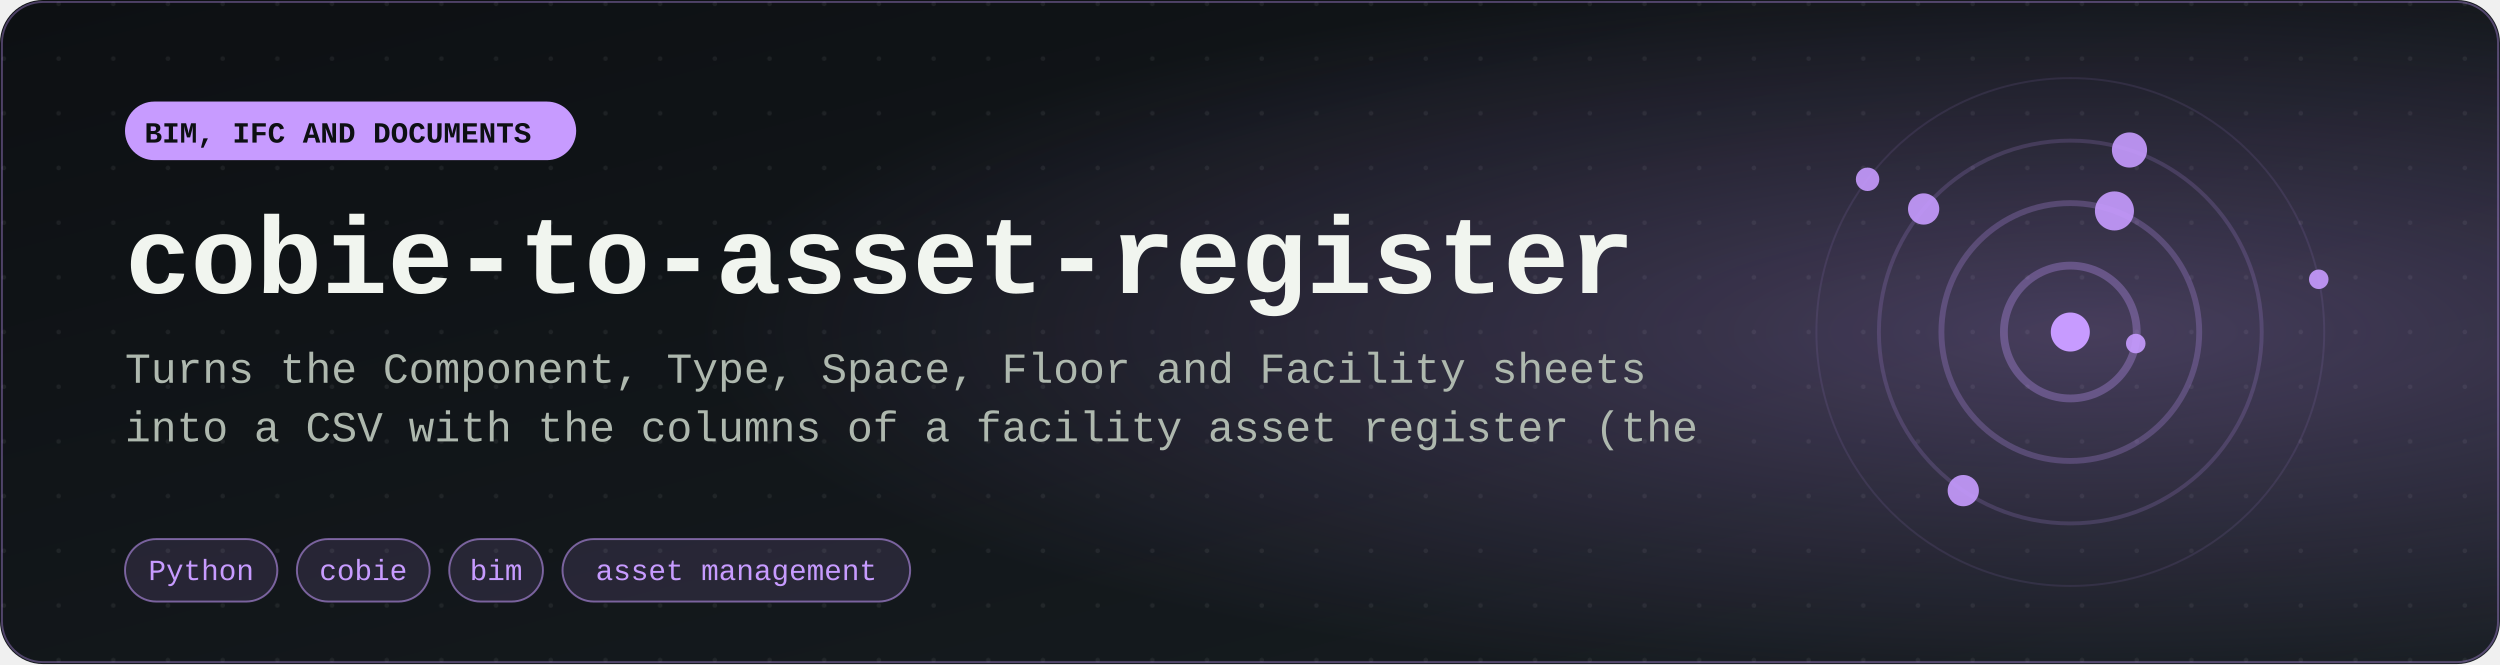
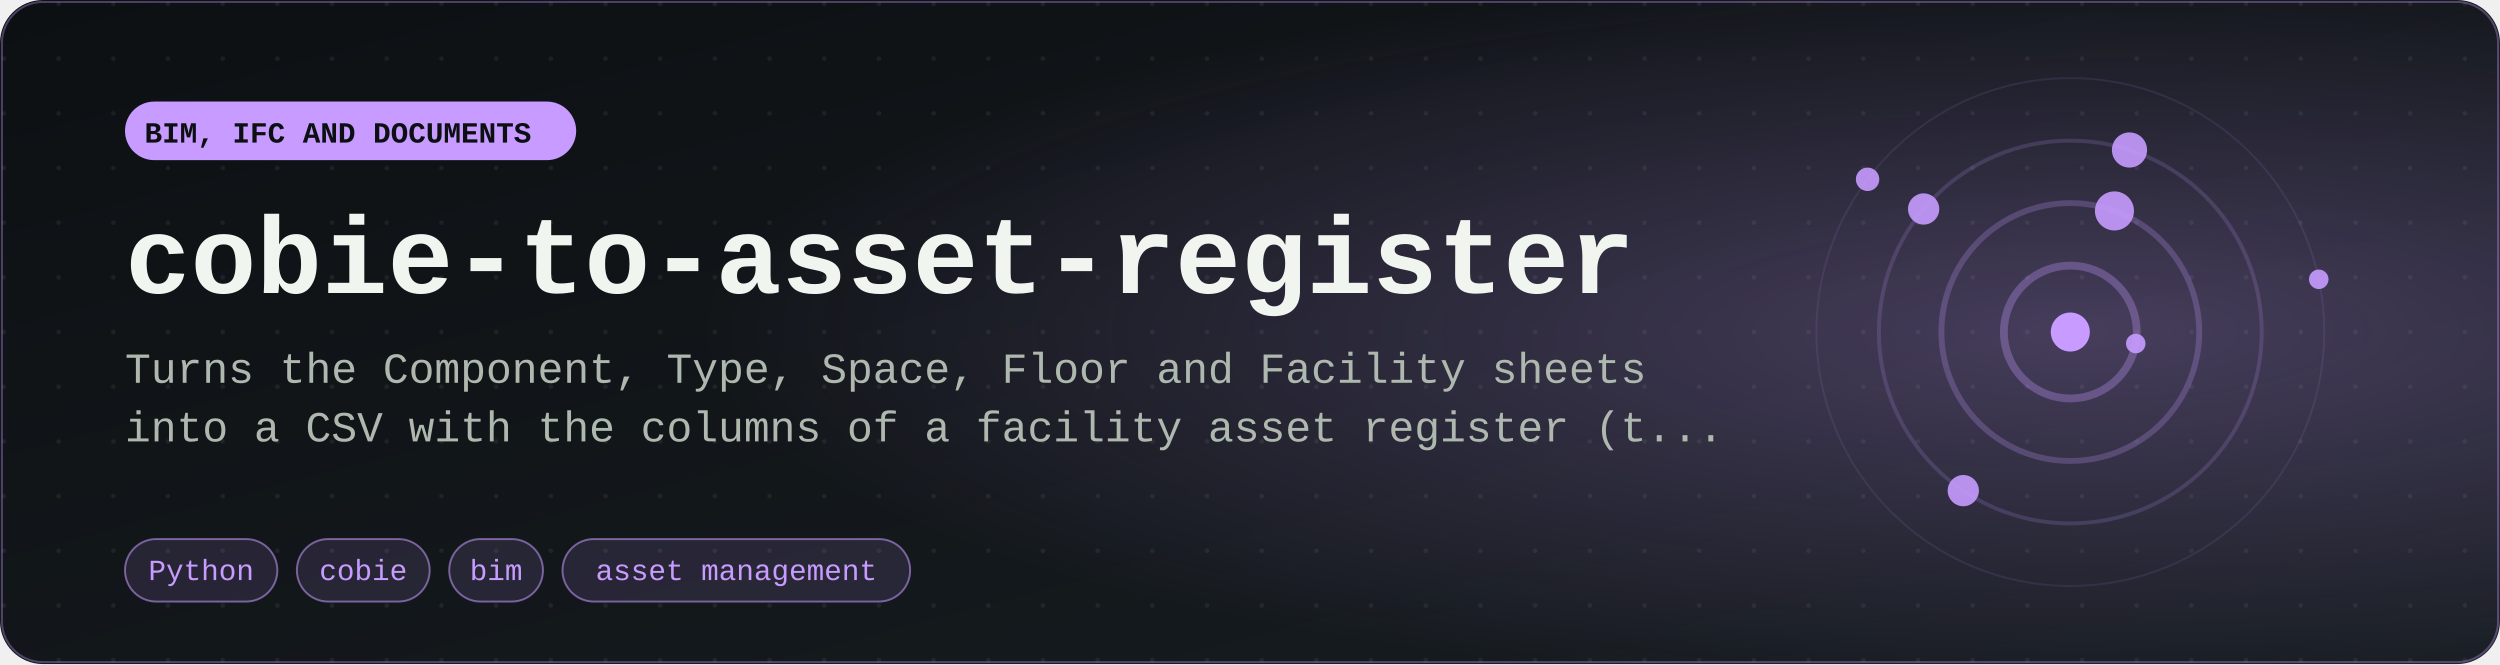
<svg xmlns="http://www.w3.org/2000/svg" viewBox="0 0 1280 340" width="1280" height="340" role="img" aria-label="cobie-to-asset-register: Turns the Component, Type, Space, Floor and Facility sheets into a CSV with the columns of a facility asset register">
  <defs>
    <linearGradient id="bg" x1="0" y1="0" x2="1" y2="1">
      <stop offset="0" stop-color="#0d1013" />
      <stop offset="1" stop-color="#171d21" />
    </linearGradient>
    <radialGradient id="glow" cx="0.83" cy="0.5" r="0.55">
      <stop offset="0" stop-color="#c79bff" stop-opacity="0.28" />
      <stop offset="1" stop-color="#c79bff" stop-opacity="0" />
    </radialGradient>
    <pattern id="dots" width="28" height="28" patternUnits="userSpaceOnUse">
      <circle cx="2" cy="2" r="1.2" fill="#ffffff" fill-opacity="0.06" />
    </pattern>
  </defs>
  <g font-family="'JetBrains Mono','SFMono-Regular',Consolas,'Liberation Mono',monospace">
    <rect width="1280" height="340" rx="22" fill="url(#bg)" />
    <rect width="1280" height="340" rx="22" fill="url(#dots)" />
    <rect width="1280" height="340" rx="22" fill="url(#glow)" />
    <rect x="1" y="1" width="1278" height="338" rx="21" fill="none" stroke="#c79bff" stroke-opacity="0.35" />
    <rect x="64" y="52" width="231" height="30" rx="15" fill="#c79bff" />
    <text x="74" y="73" font-size="15" font-weight="700" fill="#0d1013">BIM, IFC AND DOCUMENTS</text>
    <text x="64" y="150" font-size="56" font-weight="700" fill="#f1f5ef">cobie-to-asset-register</text>
    <text x="64" y="196" font-size="22" fill="#aeb8ae">Turns the Component, Type, Space, Floor and Facility sheets</text>
-     <text x="64" y="226" font-size="22" fill="#aeb8ae">into a CSV with the columns of a facility asset register (the</text>
+     <text x="64" y="226" font-size="22" fill="#aeb8ae">into a CSV with the columns of a facility asset register (t...</text>
    <rect x="64" y="276" width="78" height="32" rx="16" fill="#c79bff" fill-opacity="0.12" stroke="#c79bff" stroke-opacity="0.55" />
    <text x="103.0" y="297" text-anchor="middle" font-size="15" fill="#c79bff">Python</text>
    <rect x="152" y="276" width="68" height="32" rx="16" fill="#c79bff" fill-opacity="0.12" stroke="#c79bff" stroke-opacity="0.55" />
    <text x="186.0" y="297" text-anchor="middle" font-size="15" fill="#c79bff">cobie</text>
    <rect x="230" y="276" width="48" height="32" rx="16" fill="#c79bff" fill-opacity="0.12" stroke="#c79bff" stroke-opacity="0.55" />
    <text x="254.0" y="297" text-anchor="middle" font-size="15" fill="#c79bff">bim</text>
    <rect x="288" y="276" width="178" height="32" rx="16" fill="#c79bff" fill-opacity="0.12" stroke="#c79bff" stroke-opacity="0.55" />
    <text x="377.0" y="297" text-anchor="middle" font-size="15" fill="#c79bff">asset management</text>
    <circle cx="1060" cy="170" r="130" fill="none" stroke="#c79bff" stroke-opacity="0.10" stroke-width="1" />
    <circle cx="1060" cy="170" r="98" fill="none" stroke="#c79bff" stroke-opacity="0.17" stroke-width="2" />
    <circle cx="1060" cy="170" r="66" fill="none" stroke="#c79bff" stroke-opacity="0.24" stroke-width="3" />
    <circle cx="1060" cy="170" r="34" fill="none" stroke="#c79bff" stroke-opacity="0.31" stroke-width="4" />
    <circle cx="1187.2" cy="143.0" r="5" fill="#c79bff" fill-opacity="0.9" />
    <circle cx="1093.5" cy="175.9" r="5" fill="#c79bff" fill-opacity="0.9" />
    <circle cx="1005.2" cy="251.2" r="8" fill="#c79bff" fill-opacity="0.9" />
    <circle cx="956.2" cy="91.8" r="6" fill="#c79bff" fill-opacity="0.9" />
    <circle cx="984.9" cy="107.0" r="8" fill="#c79bff" fill-opacity="0.9" />
    <circle cx="1090.3" cy="76.8" r="9" fill="#c79bff" fill-opacity="0.9" />
    <circle cx="1082.6" cy="108.0" r="10" fill="#c79bff" fill-opacity="0.9" />
    <circle cx="1060" cy="170" r="10" fill="#c79bff" />
  </g>
</svg>
